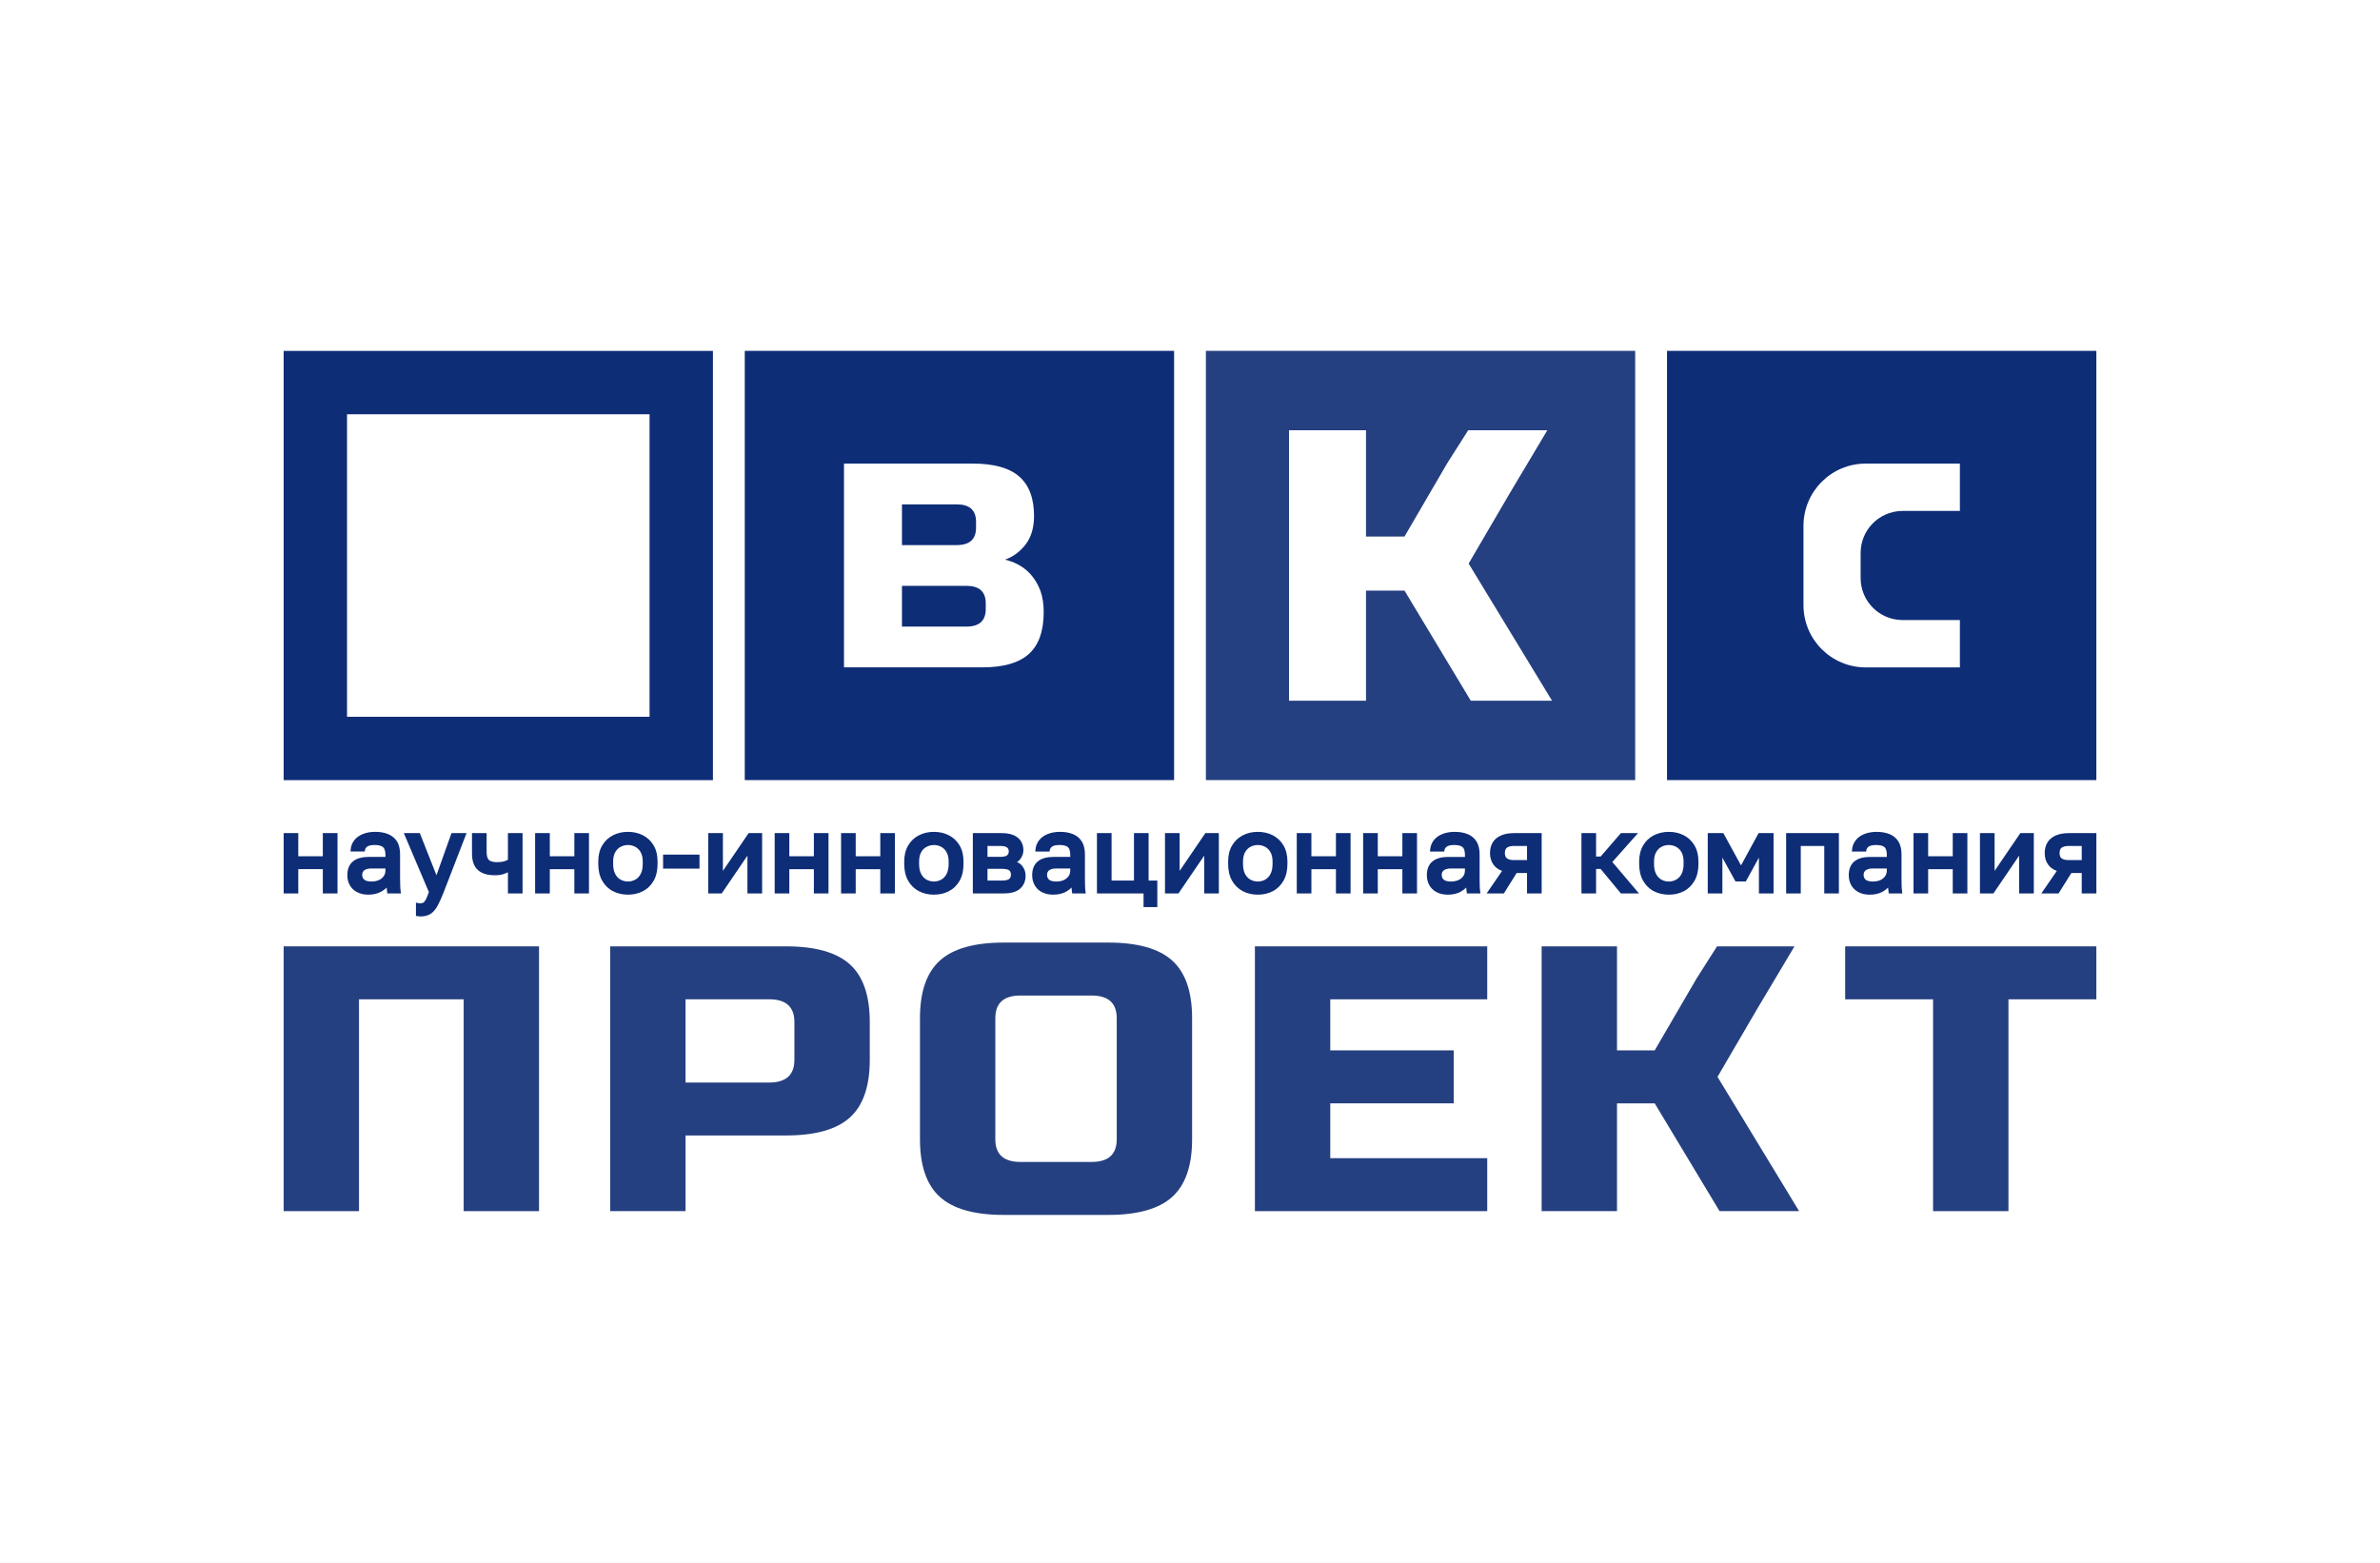
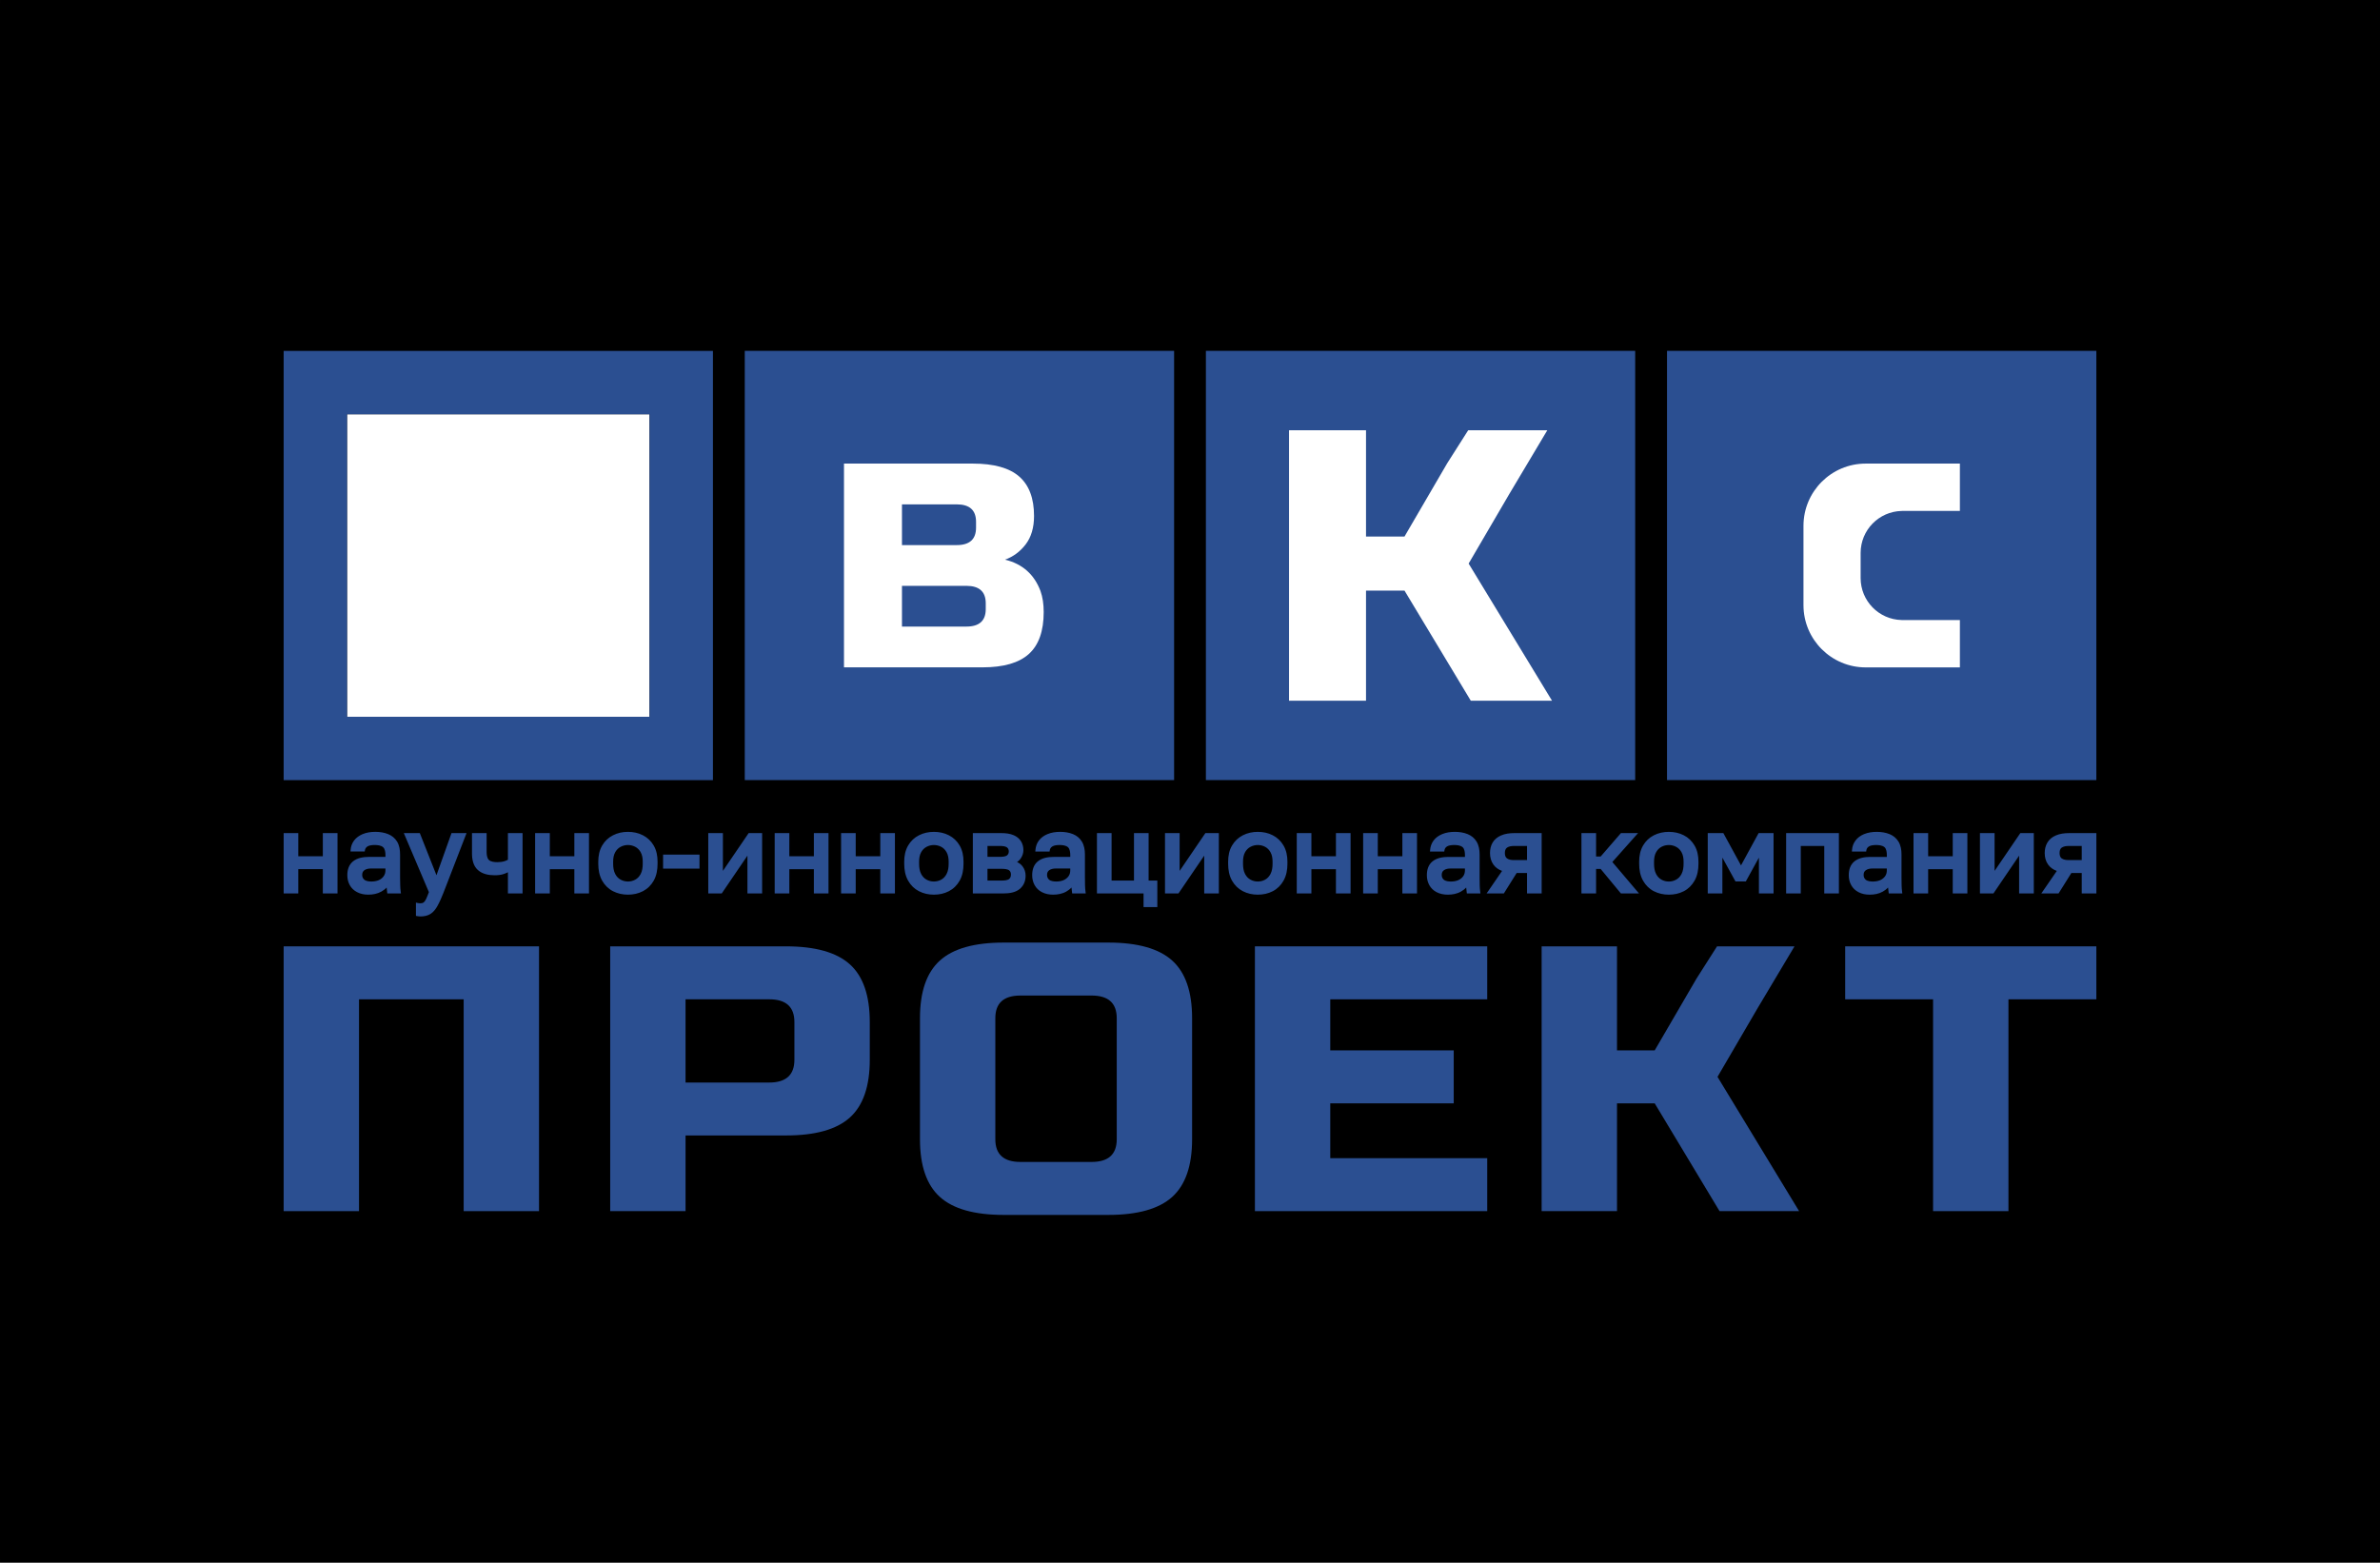
<svg xmlns="http://www.w3.org/2000/svg" xml:space="preserve" width="42.88mm" height="28.158mm" version="1.1" style="shape-rendering:geometricPrecision; text-rendering:geometricPrecision; image-rendering:optimizeQuality; fill-rule:evenodd; clip-rule:evenodd" viewBox="0 0 4275.83 2807.83">
  <defs>
    <style type="text/css">
   
-     .fil1 {fill:#0E2D77}
-     .fil0 {fill:white}
-     .fil3 {fill:#0E2D77;fill-rule:nonzero}
-     .fil2 {fill:#254080;fill-rule:nonzero}
+     .fil-bg {fill:#000000}
+     .fil0 {fill:#ffffff}
+     .fil1 {fill:#2b4f91}
+     .fil2 {fill:#2b4f91;fill-rule:nonzero}
+     .fil3 {fill:#2b4f91;fill-rule:nonzero}
   
  </style>
  </defs>
  <g id="Слой_x0020_1">
-     <polygon class="fil0" points="-0,5.52 4275.83,5.52 4275.83,2807.83 -0,2807.83 " />
-     <polygon class="fil0" points="-0,0 4275.83,0 4275.83,2802.3 -0,2802.3 " />
+     <polygon class="fil-bg" points="-0,5.52 4275.83,5.52 4275.83,2807.83 -0,2807.83 " />
+     <polygon class="fil-bg" points="-0,0 4275.83,0 4275.83,2802.3 -0,2802.3 " />
    <g id="_2351614150352">
      <path class="fil1" d="M579.96 1561.71l-44.08 0 0 43.59 -26.29 0 0 -108.4 26.29 0 0 41.61 44.08 0 0 -41.61 26.39 0 0 108.4 -26.39 0 0 -43.59zm114.67 32.98c-2.7,2.92 -5.97,5.32 -9.46,7.29 -7.21,4.06 -15.42,5.53 -23.61,5.53 -6.94,0 -14,-1.25 -20.13,-4.56 -5.52,-2.85 -10.01,-7.05 -13.04,-12.51 -3.07,-5.51 -4.41,-11.56 -4.41,-17.86 0,-9.53 2.55,-18.56 10.11,-24.79 7.81,-6.44 18.69,-8.1 28.5,-8.1l29.88 0 0 -3.24c0,-4.57 -0.59,-11.17 -4.37,-14.35 -3.77,-3.16 -10,-3.8 -14.72,-3.8 -4.12,0 -9.87,0.39 -13.39,2.68 -2.47,1.71 -4.02,3.93 -4.44,6.98l-0.29 2.06 -25.52 0 0.14 -2.53c0.36,-6.3 2.35,-12.09 6.13,-17.14 3.97,-5.3 9.3,-8.99 15.37,-11.57 7.19,-3.04 15.17,-4.13 22.93,-4.13 7.85,0 15.8,1.12 23.09,4.12 6.67,2.75 12.03,7.07 15.85,13.2 4.28,6.87 5.5,15.31 5.5,23.26l0 41.27c0,4.76 0.05,9.52 0.25,14.31 0.08,3.95 0.41,7.86 0.93,11.74l0.37 2.73 -24.5 0 -0.24 -2.13c-0.3,-2.55 -0.66,-5.14 -0.87,-7.7 -0.02,-0.26 -0.04,-0.52 -0.06,-0.78zm-2.17 -34.17l-25.94 0c-4.09,0 -8.48,0.71 -11.88,3.06 -2.84,2.09 -3.96,4.98 -3.96,8.5 0,3.44 1.13,6.27 3.78,8.52 3.3,2.8 8.86,3.29 12.99,3.29 4.37,0 8.67,-0.71 12.71,-2.3 3.56,-1.49 6.6,-3.74 8.91,-6.92 2.43,-3.16 3.37,-6.88 3.37,-10.81l0 -3.33zm78.08 42.43l-45.06 -106.05 28.73 0 29.93 75.72 27.01 -75.72 27.03 0 -41.33 106.87c-3.16,8.16 -6.71,16.31 -10.92,23.99 -3,5.47 -6.98,10.81 -12.29,14.23 -5.41,3.48 -11.8,4.66 -18.16,4.66 -2.09,0 -4.19,-0.26 -6.25,-0.63l-1.97 -0.36 0 -23.85 2.93 0.67c1.74,0.39 3.52,0.54 5.29,0.54 1.95,0 3.97,-0.35 5.57,-1.59 1.91,-1.39 3.41,-4.03 4.43,-6.05 1.87,-3.98 3.49,-8.26 5.06,-12.42zm141.96 -35.65c-2.4,1.19 -4.9,2.2 -7.41,3.1 -5.15,1.81 -11.14,2.27 -16.56,2.27 -10.64,0 -21.89,-2.09 -30.03,-9.43 -8.34,-7.52 -10.55,-19.05 -10.55,-29.79l0 -36.56 26.29 0 0 33.64c0,4.56 0.55,11.25 4.06,14.63 3.58,3.42 10.46,3.96 15.13,3.96 4.36,0 8.87,-0.45 13.01,-1.76 1.74,-0.61 4.26,-1.52 6.07,-2.6l0 -47.86 26.3 0 0 108.4 -26.3 0 0 -38zm119.35 -5.58l-44.09 0 0 43.59 -26.38 0 0 -108.4 26.38 0 0 41.61 44.09 0 0 -41.61 26.29 0 0 108.4 -26.29 0 0 -43.59zm142.48 -42.66c5.2,8.81 7.01,19.02 7.01,29.13l0 3.85c0,10.5 -1.73,21.26 -6.99,30.47 -4.62,8.09 -10.97,14.44 -19.22,18.75 -8.41,4.4 -17.6,6.26 -27.04,6.26 -9.42,0 -18.49,-1.92 -26.88,-6.25 -8.3,-4.3 -14.68,-10.64 -19.31,-18.76 -5.27,-9.22 -7.07,-19.95 -7.07,-30.47l0 -3.85c0,-10.13 1.89,-20.32 7.09,-29.13 4.69,-7.94 11.11,-14.03 19.31,-18.21 8.39,-4.3 17.45,-6.18 26.86,-6.18 9.43,0 18.62,1.82 27.04,6.18 8.14,4.21 14.54,10.31 19.2,18.21zm-19.62 32.98l0 -3.85c0,-5.81 -0.85,-12.02 -3.79,-17.12 -2.35,-4.08 -5.57,-7.44 -9.79,-9.59 -4.11,-2.09 -8.43,-3.16 -13.03,-3.16 -4.57,0 -8.89,1.09 -12.95,3.16 -4.22,2.15 -7.44,5.51 -9.8,9.59 -2.94,5.11 -3.79,11.32 -3.79,17.12l0 3.85c0,6.22 0.82,13.01 3.82,18.55 2.31,4.28 5.47,7.79 9.8,10.07 4.04,2.13 8.36,3.23 12.92,3.23 4.61,0 8.91,-1.08 12.99,-3.23 4.33,-2.28 7.49,-5.79 9.8,-10.07 3.01,-5.53 3.82,-12.33 3.82,-18.55zm36.56 8.74l0 -25.18 65.42 0 0 25.18 -65.42 0zm151.54 -23.36l-46.16 67.9 -24.21 0 0 -108.4 26.29 0 0 67.9 46.25 -67.9 24.22 0 0 108.4 -26.39 0 0 -67.9zm119.35 24.31l-44.08 0 0 43.59 -26.3 0 0 -108.4 26.3 0 0 41.61 44.08 0 0 -41.61 26.29 0 0 108.4 -26.29 0 0 -43.59zm119.34 0l-44.16 0 0 43.59 -26.29 0 0 -108.4 26.29 0 0 41.61 44.16 0 0 -41.61 26.3 0 0 108.4 -26.3 0 0 -43.59zm142.49 -42.66c5.2,8.81 7.02,19.02 7.02,29.13l0 3.85c0,10.5 -1.74,21.26 -7,30.47 -4.61,8.09 -10.97,14.44 -19.21,18.75 -8.41,4.4 -17.61,6.26 -27.06,6.26 -9.4,0 -18.48,-1.92 -26.86,-6.25 -8.31,-4.3 -14.68,-10.64 -19.31,-18.76 -5.27,-9.23 -7.08,-19.94 -7.08,-30.47l0 -3.85c0,-10.13 1.89,-20.32 7.1,-29.13 4.68,-7.94 11.1,-14.03 19.3,-18.21 8.4,-4.3 17.46,-6.18 26.85,-6.18 9.44,0 18.64,1.83 27.05,6.18 8.14,4.21 14.55,10.31 19.2,18.21zm-19.7 32.98l0 -3.85c0,-5.81 -0.85,-12.02 -3.79,-17.12 -2.35,-4.08 -5.49,-7.44 -9.71,-9.59 -4.1,-2.09 -8.43,-3.16 -13.04,-3.16 -4.6,0 -8.84,1.07 -12.94,3.16 -4.23,2.15 -7.44,5.51 -9.8,9.59 -2.94,5.11 -3.78,11.31 -3.78,17.12l0 3.85c0,6.22 0.81,13 3.81,18.55 2.32,4.28 5.48,7.79 9.8,10.07 4.08,2.15 8.31,3.23 12.91,3.23 4.62,0 8.92,-1.08 13.01,-3.23 4.32,-2.27 7.41,-5.81 9.71,-10.07 3.01,-5.54 3.82,-12.33 3.82,-18.55zm122.86 -3.2c3.83,1.74 7.2,4.25 9.87,7.74 3.78,4.94 5.54,10.65 5.54,16.87 0,9.15 -3.01,17.15 -9.88,23.28 -7.85,7.01 -19.64,8.58 -29.76,8.58l-55.15 0 0 -108.4 51.29 0c7.37,0 15.39,0.8 22.2,3.8 5.32,2.34 9.97,5.86 13.06,10.87 2.98,4.85 4.3,10.22 4.3,15.89 0,5.27 -1.65,10.09 -4.5,14.5 -1.86,2.88 -4.22,5.17 -6.98,6.87zm-53.08 -28.81l0 19.5 23.03 0c3.55,0 9.27,-0.33 12.18,-2.7 2.19,-1.79 3.05,-4.25 3.05,-7.05 0,-2.81 -0.89,-5.24 -3.05,-7.05 -2.93,-2.35 -8.59,-2.7 -12.18,-2.7l-23.03 0zm0 41.09l0 21.05 25.94 0c3.69,0 10.04,-0.35 13.01,-2.86 2.39,-2 3.17,-4.8 3.17,-7.83 0,-2.98 -0.72,-5.71 -3.12,-7.63 -3.01,-2.39 -9.38,-2.73 -13.06,-2.73l-25.94 0zm150.94 33.53c-2.7,2.93 -5.95,5.35 -9.43,7.33 -7.19,4.09 -15.43,5.53 -23.62,5.53 -7.02,0 -13.94,-1.28 -20.2,-4.55 -5.52,-2.9 -9.93,-7.06 -12.97,-12.52 -3.06,-5.51 -4.41,-11.56 -4.41,-17.86 0,-9.47 2.51,-18.59 10.03,-24.79 7.81,-6.45 18.69,-8.1 28.5,-8.1l29.89 0 0 -3.24c0,-4.48 -0.57,-11.22 -4.29,-14.35 -3.82,-3.2 -10.03,-3.8 -14.81,-3.8 -4,0 -9.86,0.37 -13.3,2.68 -2.56,1.71 -4.02,3.92 -4.44,6.98l-0.29 2.06 -25.65 0 0.19 -2.57c0.44,-6.24 2.38,-12.05 6.11,-17.09 3.94,-5.34 9.3,-9.01 15.39,-11.58 7.23,-3.04 15.13,-4.13 22.92,-4.13 7.86,0 15.88,1.12 23.17,4.12 6.66,2.75 12,7.07 15.78,13.21 4.26,6.92 5.57,15.26 5.57,23.25l0 41.27c0,4.76 -0.03,9.53 0.17,14.31 0.09,3.95 0.41,7.86 0.93,11.75l0.36 2.72 -24.34 0 -0.3 -2.06c-0.37,-2.58 -0.66,-5.18 -0.87,-7.72 -0.04,-0.29 -0.07,-0.58 -0.09,-0.87zm-2.22 -34.13l-25.95 0c-4.07,0 -8.41,0.68 -11.81,3.06 -2.92,2.07 -3.94,4.98 -3.94,8.5 0,3.44 1.15,6.27 3.7,8.54 3.31,2.75 8.91,3.27 13.07,3.27 4.33,0 8.62,-0.72 12.62,-2.3 3.61,-1.51 6.63,-3.8 9,-6.93 2.4,-3.16 3.29,-6.89 3.29,-10.8l0 -3.33zm140.75 21.65l15.67 0 0 47.61 -24.75 0 0 -24.48 -83.72 0 0 -108.4 26.29 0 0 85.27 40.24 0 0 -85.27 26.29 0 0 85.27zm99.91 -44.77l-46.24 67.91 -24.22 0 0 -108.4 26.3 0 0 67.9 46.24 -67.9 24.21 0 0 108.4 -26.29 0 0 -67.91zm142.4 -18.34c5.22,8.82 7.1,18.97 7.1,29.13l0 3.85c0,10.54 -1.8,21.23 -7.08,30.47 -4.6,8.06 -10.9,14.45 -19.13,18.75 -8.41,4.4 -17.6,6.26 -27.05,6.26 -9.38,0 -18.53,-1.92 -26.87,-6.25 -8.29,-4.31 -14.64,-10.66 -19.31,-18.75 -5.31,-9.22 -7.07,-19.95 -7.07,-30.48l0 -3.85c0,-10.14 1.84,-20.33 7.09,-29.14 4.72,-7.92 11.11,-14 19.29,-18.2 8.37,-4.31 17.5,-6.18 26.87,-6.18 9.44,0 18.62,1.82 27.04,6.18 8.13,4.2 14.47,10.33 19.12,18.21zm-19.61 32.98l0 -3.85c0,-5.81 -0.86,-12.02 -3.8,-17.12 -2.33,-4.05 -5.53,-7.44 -9.72,-9.59 -4.09,-2.11 -8.42,-3.16 -13.02,-3.16 -4.55,0 -8.88,1.02 -12.94,3.16 -4.25,2.13 -7.46,5.52 -9.81,9.59 -2.93,5.11 -3.78,11.32 -3.78,17.12l0 3.85c0,6.22 0.81,13.01 3.81,18.55 2.31,4.26 5.45,7.82 9.82,10.07 4.03,2.21 8.35,3.23 12.9,3.23 4.61,0 8.92,-1.05 12.99,-3.23 4.29,-2.27 7.43,-5.83 9.72,-10.07 3,-5.54 3.83,-12.33 3.83,-18.55zm113.86 9.68l-44.08 0 0 43.59 -26.29 0 0 -108.4 26.29 0 0 41.61 44.08 0 0 -41.61 26.3 0 0 108.4 -26.3 0 0 -43.59zm119.35 0l-44.16 0 0 43.59 -26.3 0 0 -108.4 26.3 0 0 41.61 44.16 0 0 -41.61 26.29 0 0 108.4 -26.29 0 0 -43.59zm114.64 32.94c-2.69,2.93 -5.94,5.35 -9.43,7.33 -7.19,4.09 -15.43,5.53 -23.61,5.53 -7.03,0 -13.95,-1.28 -20.21,-4.55 -5.52,-2.9 -9.93,-7.06 -12.96,-12.52 -3.07,-5.51 -4.42,-11.56 -4.42,-17.86 0,-9.5 2.46,-18.59 10.04,-24.8 7.84,-6.42 18.66,-8.09 28.5,-8.09l29.88 0 0 -3.24c0,-4.48 -0.56,-11.22 -4.29,-14.35 -3.82,-3.2 -10.02,-3.8 -14.81,-3.8 -4,0 -9.86,0.37 -13.3,2.68 -2.56,1.71 -4.01,3.92 -4.44,6.98l-0.29 2.06 -25.65 0 0.19 -2.57c0.45,-6.24 2.39,-12.05 6.11,-17.09 3.94,-5.34 9.31,-9.01 15.38,-11.58 7.24,-3.04 15.14,-4.13 22.94,-4.13 7.85,0 15.87,1.12 23.17,4.12 6.65,2.75 11.99,7.07 15.77,13.21 4.26,6.92 5.58,15.26 5.58,23.25l0 41.27c0,4.76 -0.03,9.53 0.17,14.31 0.08,3.95 0.4,7.86 0.92,11.74l0.37 2.73 -24.35 0 -0.3 -2.07c-0.36,-2.58 -0.66,-5.17 -0.86,-7.71 -0.04,-0.29 -0.08,-0.58 -0.1,-0.87zm-2.22 -34.13l-25.95 0c-4.07,0 -8.41,0.68 -11.8,3.06 -2.92,2.07 -3.95,4.98 -3.95,8.5 0,3.43 1.04,6.27 3.69,8.52 3.27,2.78 8.89,3.29 13,3.29 4.36,0 8.67,-0.71 12.7,-2.3 3.6,-1.51 6.64,-3.77 8.99,-6.92 2.36,-3.15 3.3,-6.9 3.3,-10.81l0 -3.33zm111.55 8.04l-18.62 0 -23.02 36.75 -30.98 0 27.75 -40.44c-6.17,-2.3 -11.68,-5.93 -15.57,-11.45 -4.34,-6.16 -6.08,-13.25 -6.08,-20.73 0,-6.68 1.34,-13.17 4.79,-18.96 3.45,-5.75 8.71,-9.8 14.79,-12.51 7.4,-3.32 15.87,-4.32 23.92,-4.32l49.31 0 0 108.4 -26.29 0 0 -36.75zm0 -23.2l0 -25.33 -24.06 0c-4.03,0 -8.51,0.68 -11.9,2.98 -3.1,2.21 -3.85,6.06 -3.85,9.68 0,3.56 0.75,7.5 3.85,9.68 3.39,2.35 7.87,2.98 11.9,2.98l24.06 0zm153.27 3.47l47.89 56.48 -32.51 0 -36.39 -44.02 -8.21 0 0 44.02 -26.3 0 0 -108.4 26.3 0 0 42.03 8.24 0 36.39 -42.03 30.76 0 -46.18 51.92zm147.6 -29.78c5.25,8.81 7.1,19 7.1,29.14l0 3.85c0,10.53 -1.76,21.26 -7.08,30.48 -4.64,8.05 -10.87,14.45 -19.13,18.75 -8.45,4.38 -17.56,6.25 -27.04,6.25 -9.42,0 -18.57,-1.92 -26.96,-6.25 -8.29,-4.29 -14.61,-10.67 -19.22,-18.76 -5.28,-9.24 -7.09,-19.93 -7.09,-30.47l0 -3.85c0,-10.16 1.89,-20.3 7.1,-29.13 4.67,-7.92 11.04,-14.03 19.22,-18.21 8.41,-4.31 17.54,-6.18 26.95,-6.18 9.47,0 18.58,1.83 27.03,6.18 8.16,4.19 14.43,10.34 19.12,18.2zm-19.62 32.99l0 -3.85c0,-5.81 -0.85,-12.02 -3.78,-17.12 -2.35,-4.07 -5.55,-7.47 -9.81,-9.59 -4.05,-2.14 -8.39,-3.16 -12.93,-3.16 -4.61,0 -8.94,1.05 -13.03,3.16 -4.19,2.15 -7.39,5.54 -9.72,9.59 -2.94,5.11 -3.79,11.32 -3.79,17.12l0 3.85c0,6.22 0.82,13.01 3.82,18.55 2.29,4.24 5.44,7.8 9.72,10.07 4.07,2.18 8.39,3.23 13,3.23 4.55,0 8.86,-1.02 12.89,-3.23 4.37,-2.25 7.51,-5.81 9.81,-10.07 3.01,-5.54 3.82,-12.33 3.82,-18.55zm135.37 -11.11l-23.58 42.88 -18.5 0 -23.58 -42.88 0 64.38 -26.3 0 0 -108.4 28.06 0 31.7 58.01 31.63 -58.01 26.86 0 0 108.4 -26.3 0 0 -64.38zm117.38 -20.9l-42.2 0 0 85.28 -26.3 0 0 -108.4 94.79 0 0 108.4 -26.3 0 0 -85.28zm114.63 74.63c-2.69,2.93 -5.94,5.35 -9.42,7.33 -7.19,4.09 -15.43,5.53 -23.61,5.53 -7.02,0 -13.96,-1.25 -20.21,-4.56 -5.48,-2.89 -9.95,-7.09 -12.97,-12.51 -3.06,-5.51 -4.4,-11.56 -4.4,-17.86 0,-9.47 2.49,-18.59 10.02,-24.79 7.81,-6.45 18.69,-8.1 28.51,-8.1l29.87 0 0 -3.24c0,-4.48 -0.56,-11.22 -4.28,-14.35 -3.82,-3.2 -10.02,-3.8 -14.81,-3.8 -4,0 -9.87,0.37 -13.3,2.68 -2.56,1.71 -4.01,3.92 -4.44,6.98l-0.29 2.06 -25.65 0 0.19 -2.57c0.45,-6.27 2.41,-12.08 6.19,-17.09 3.87,-5.34 9.25,-9.03 15.3,-11.58 7.27,-3.05 15.2,-4.13 23.02,-4.13 7.82,0 15.83,1.14 23.09,4.12 6.65,2.75 11.95,7.1 15.77,13.2 4.3,6.9 5.57,15.26 5.57,23.26l0 41.27c0,4.78 0.08,9.55 0.18,14.34 0.07,3.92 0.4,7.83 0.92,11.71l0.37 2.73 -24.35 0 -0.3 -2.06c-0.37,-2.58 -0.67,-5.18 -0.87,-7.72 -0.04,-0.29 -0.07,-0.58 -0.1,-0.87zm-2.22 -34.13l-25.94 0c-4.07,0 -8.41,0.68 -11.8,3.06 -2.93,2.07 -3.95,4.98 -3.95,8.5 0,3.44 1.15,6.27 3.7,8.54 3.31,2.76 8.91,3.27 13.07,3.27 4.34,0 8.62,-0.72 12.62,-2.3 3.62,-1.51 6.63,-3.8 9,-6.93 2.39,-3.15 3.28,-6.88 3.28,-10.8l0 -3.33zm118.41 1.2l-44.17 0 0 43.59 -26.3 0 0 -108.4 26.3 0 0 41.61 44.17 0 0 -41.61 26.29 0 0 108.4 -26.29 0 0 -43.59zm119.26 -24.31l-46.16 67.9 -24.22 0 0 -108.4 26.3 0 0 67.9 46.24 -67.9 24.22 0 0 108.4 -26.38 0 0 -67.9zm112.5 31.15l-18.62 0 -23.03 36.75 -30.98 0 27.83 -40.44c-6.21,-2.3 -11.69,-5.89 -15.63,-11.44 -4.38,-6.14 -6.1,-13.27 -6.1,-20.74 0,-6.69 1.43,-13.17 4.89,-18.96 3.46,-5.78 8.67,-9.78 14.77,-12.51 7.38,-3.3 15.84,-4.32 23.84,-4.32l49.32 0 0 108.4 -26.29 0 0 -36.75zm0 -23.2l0 -25.33 -23.97 0c-4.03,0 -8.6,0.63 -11.99,2.98 -3.14,2.19 -3.85,6.09 -3.85,9.68 0,3.53 0.72,7.53 3.85,9.68 3.39,2.39 7.97,2.98 11.99,2.98l23.97 0z" />
      <g>
        <polygon class="fil2" points="509.58,1700.39 509.58,2176.17 644.97,2176.17 644.97,1795.56 833,1795.56 833,2176.17 968.38,2176.17 968.38,1700.39 " />
        <path class="fil2" d="M1427.19 1904.28c0,27.18 -15.09,40.81 -45.18,40.81l-150.39 0 0 -149.54 150.39 0c30.09,0 45.18,13.55 45.18,40.81l0 67.91zm99.64 -171.57c-23.83,-21.52 -62.07,-32.32 -114.72,-32.32l-315.87 0 0 475.78 135.39 0 0 -135.98 180.49 0c52.65,0 90.89,-10.72 114.72,-32.24 23.83,-21.52 35.75,-56.08 35.75,-103.67l0 -67.91c0,-47.59 -11.92,-82.14 -35.75,-103.67z" />
        <path class="fil2" d="M2006.3 2047.04c0,27.17 -15.09,40.72 -45.1,40.72l-127.93 0c-30.09,0 -45.1,-13.55 -45.1,-40.72l0 -217.53c0,-27.18 15.01,-40.72 45.1,-40.72l127.93 0c30.01,0 45.1,13.54 45.1,40.72l0 217.53zm99.64 -321.11c-23.84,-21.52 -62.08,-32.33 -114.72,-32.33l-188.04 0c-52.64,0 -90.88,10.81 -114.63,32.33 -23.84,21.52 -35.76,55.99 -35.76,103.58l0 217.53c0,47.5 11.92,82.06 35.76,103.58 23.75,21.52 61.99,32.32 114.63,32.32l188.04 0c52.64,0 90.88,-10.8 114.72,-32.32 23.83,-21.52 35.75,-56.08 35.75,-103.58l0 -217.53c0,-47.59 -11.92,-82.06 -35.75,-103.58z" />
        <polygon class="fil2" points="2671.92,1795.56 2671.92,1700.39 2254.53,1700.39 2254.53,2176.17 2671.92,2176.17 2671.92,2081 2389.91,2081 2389.91,1982.48 2611.73,1982.48 2611.73,1887.31 2389.91,1887.31 2389.91,1795.56 " />
        <polygon class="fil2" points="3085.63,1934.89 3157.05,1812.54 3223.93,1700.39 3084.77,1700.39 3047.99,1758.17 2972.79,1887.31 2905.05,1887.31 2905.05,1700.39 2769.67,1700.39 2769.67,2176.17 2905.05,2176.17 2905.05,1982.48 2972.79,1982.48 3089.31,2176.17 3232.24,2176.17 " />
        <polygon class="fil2" points="3314.99,1700.39 3314.99,1795.56 3472.92,1795.56 3472.92,2176.17 3608.31,2176.17 3608.31,1795.56 3766.25,1795.56 3766.25,1700.39 " />
      </g>
      <g>
+         <rect class="fil0" x="623.44" y="744.36" width="543.53" height="543.52" />
        <path class="fil3" d="M1166.97 1287.88l-543.53 0 0 -543.52 543.53 0 0 543.52zm-657.39 113.87l771.25 0 0 -771.25 -771.25 0 0 771.25z" />
        <path class="fil3" d="M1754.14 967.97l-129.3 0 0 -96.21 129.3 0c30.43,0 45.61,13.72 45.61,41.24l0 13.72c0,27.52 -15.18,41.24 -45.61,41.24z" />
        <path class="fil3" d="M1822.64 1105.42l0 13.72c0,27.52 -15.27,41.24 -45.7,41.24l-152.11 0 0 -96.21 152.11 0c30.43,0 45.7,13.72 45.7,41.24z" />
        <polygon class="fil3" points="1338.03,1401.67 2109.36,1401.67 2109.36,630.4 1338.03,630.4 " />
-         <polygon class="fil2" points="2166.47,1401.66 2937.72,1401.66 2937.72,630.4 2166.47,630.4 " />
+         <polygon class="fil3" points="2166.47,1401.66 2937.72,1401.66 2937.72,630.4 2166.47,630.4 " />
        <polygon class="fil3" points="2994.91,1401.66 3766.25,1401.66 3766.25,630.4 2994.91,630.4 " />
        <path class="fil0" d="M1620.45 1052.63l115.73 0c23.15,0 34.77,10.44 34.77,31.38l0 10.44c0,20.93 -11.62,31.37 -34.77,31.37l-115.73 0 0 -73.19zm228 122.38c17.75,-16.04 26.62,-41.16 26.62,-75.35 0,-14.29 -1.89,-26.81 -5.74,-37.64 -11.22,-29.95 -32.42,-48.8 -63.67,-56.43 14.68,-5.29 27,-14.42 37.05,-27.47 9.97,-13.1 15,-30.06 15,-51.01 0,-31.71 -8.86,-55.33 -26.61,-70.86 -17.74,-15.53 -45.54,-23.28 -83.3,-23.28l-231.53 0 0 366.11 248.88 0c37.77,0 65.56,-8.02 83.3,-24.07zm-129.62 -195.59l-98.38 0 0 -73.19 98.38 0c23.16,0 34.7,10.44 34.7,31.38l0 10.44c0,20.94 -11.54,31.37 -34.7,31.37z" />
        <polygon class="fil0" points="2315.84,773.09 2315.84,1259.07 2454.14,1259.07 2454.14,1061.21 2523.29,1061.21 2642.41,1259.07 2788.34,1259.07 2638.52,1012.61 2711.55,887.65 2779.84,773.09 2637.72,773.09 2600.16,832.14 2523.29,964.02 2454.14,964.02 2454.14,773.09 " />
        <path class="fil0" d="M3240.07 944.85l0 142.45c0,61.76 50.05,111.88 111.81,111.88l169.2 0 0 -85.06 -102.87 0c-0.64,0 -1.29,0 -1.92,-0.06 -40.79,-0.97 -73.54,-34.36 -73.54,-75.41l0 -45.16c0,-41.04 32.75,-74.44 73.54,-75.4 0.64,-0.07 1.29,-0.07 1.92,-0.07l102.87 0 0 -85.05 -169.2 0c-61.76,0 -111.81,50.12 -111.81,111.87z" />
      </g>
    </g>
  </g>
</svg>
